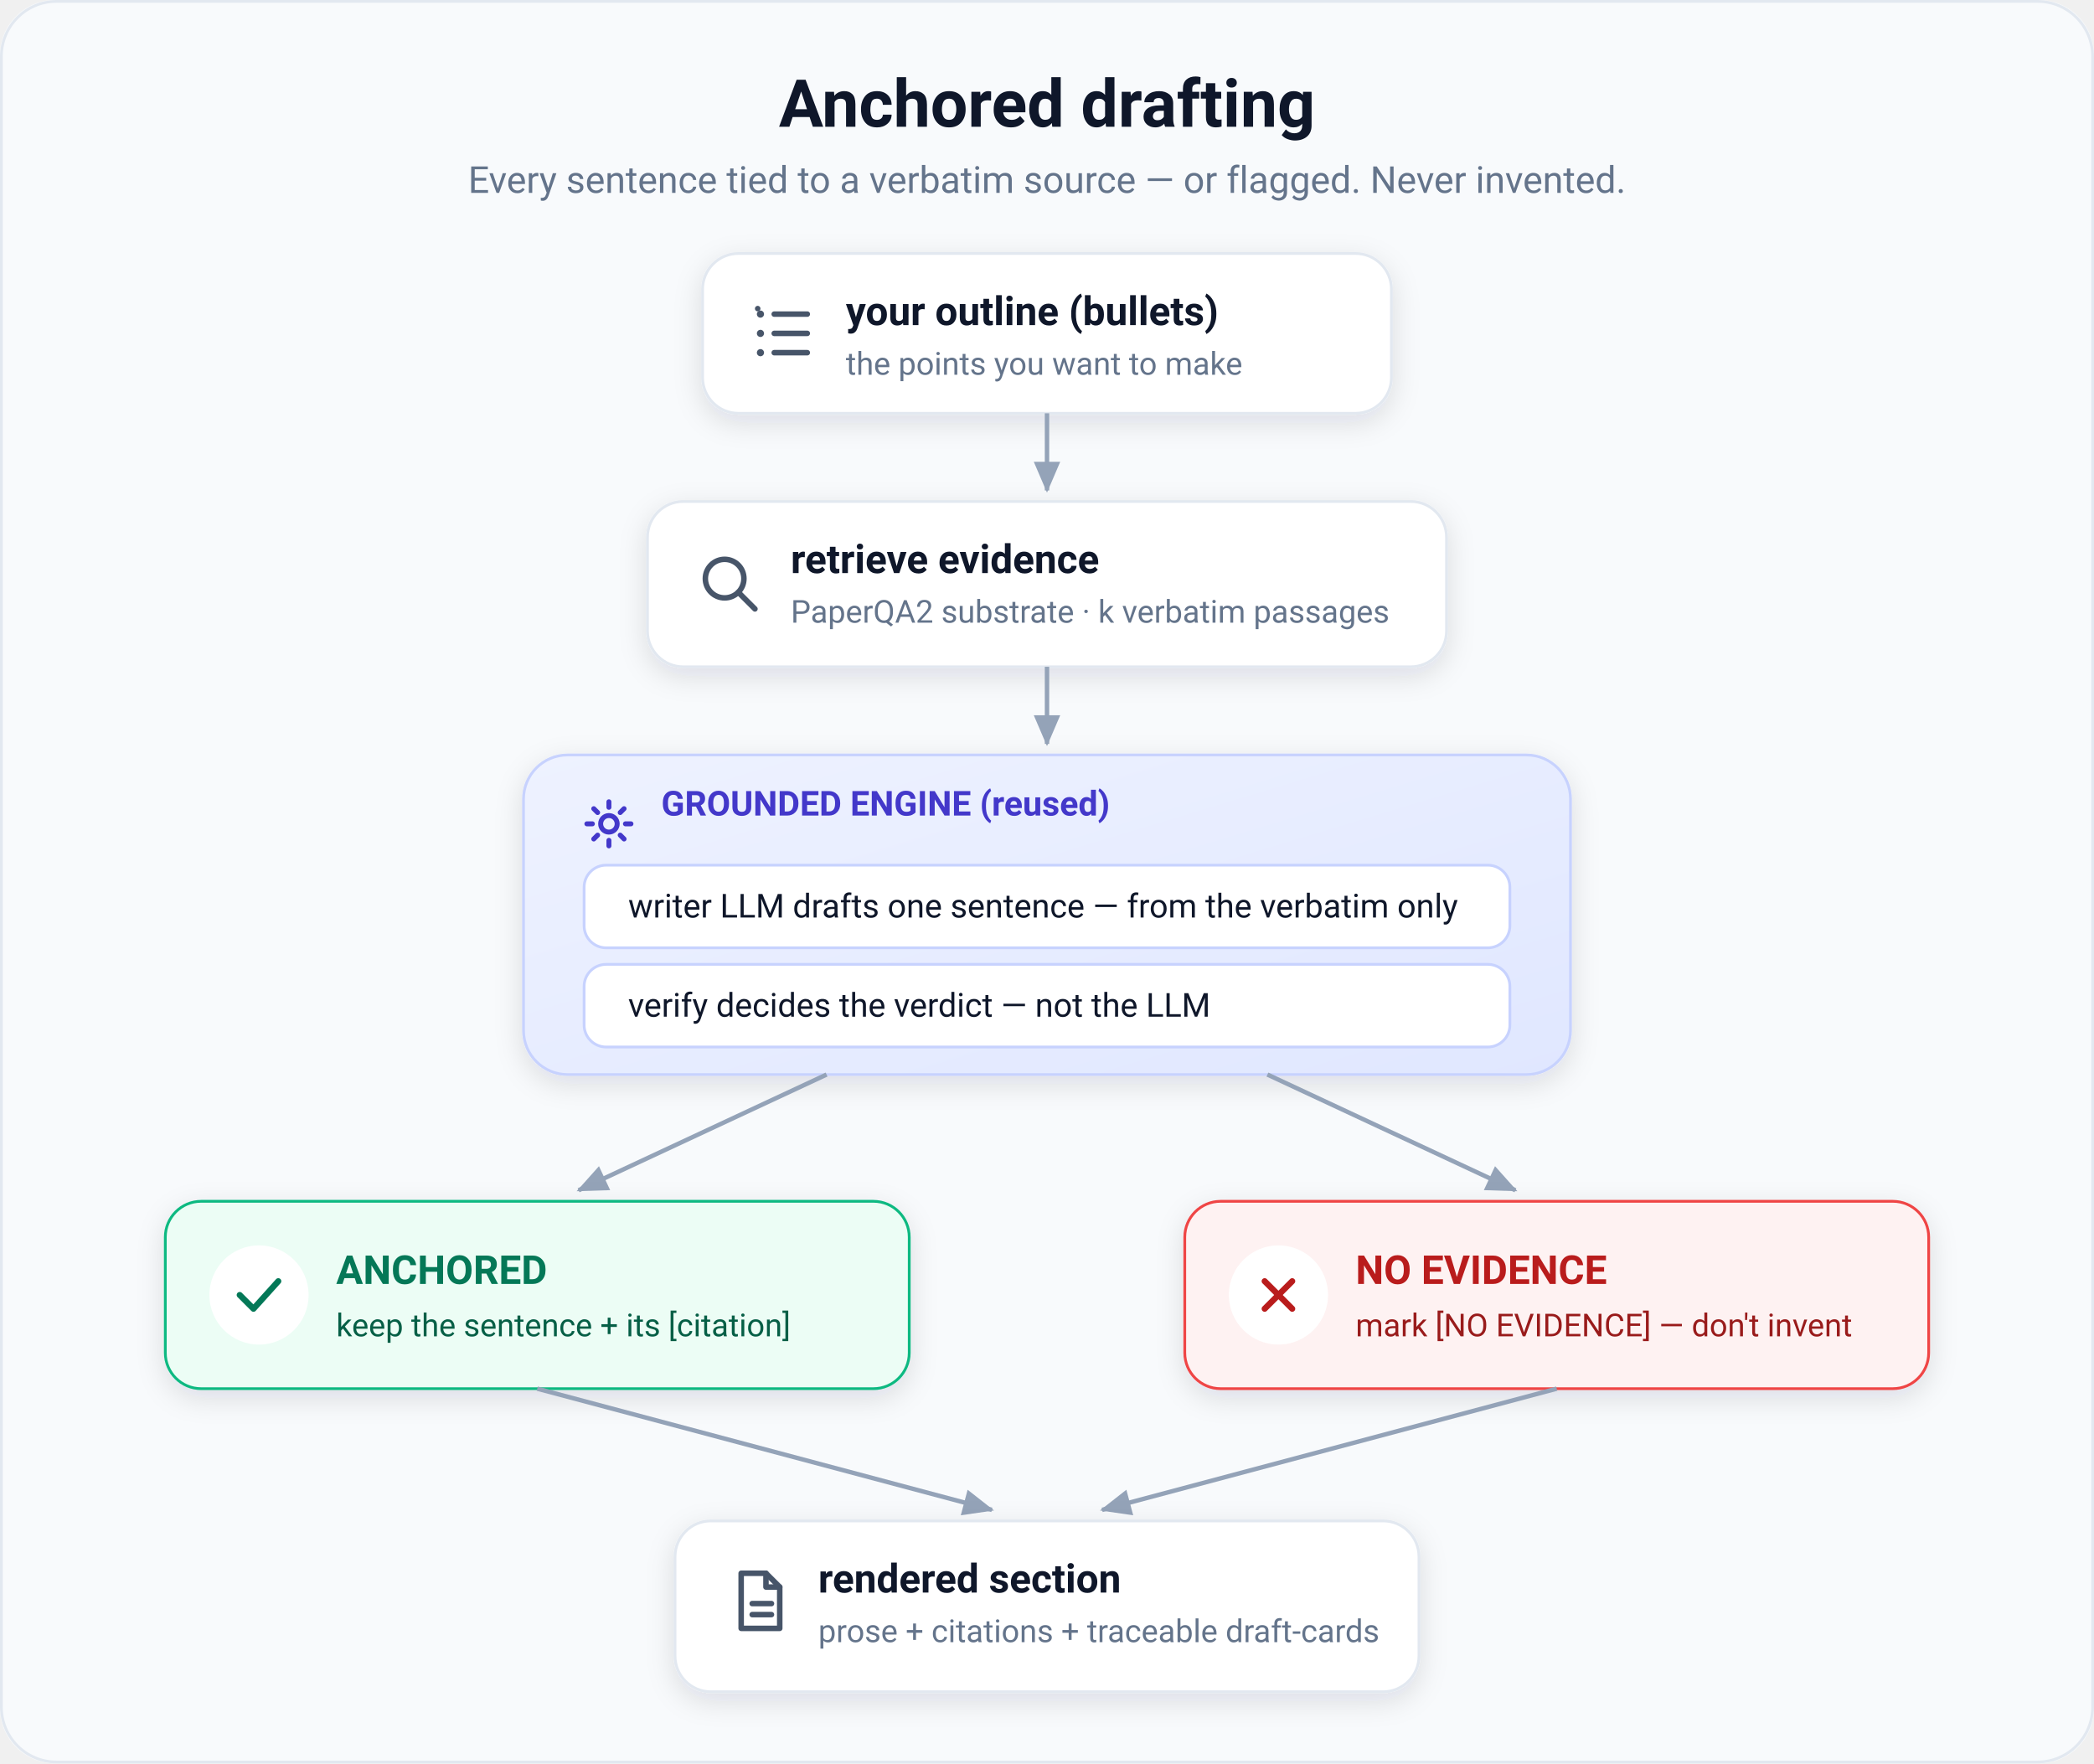
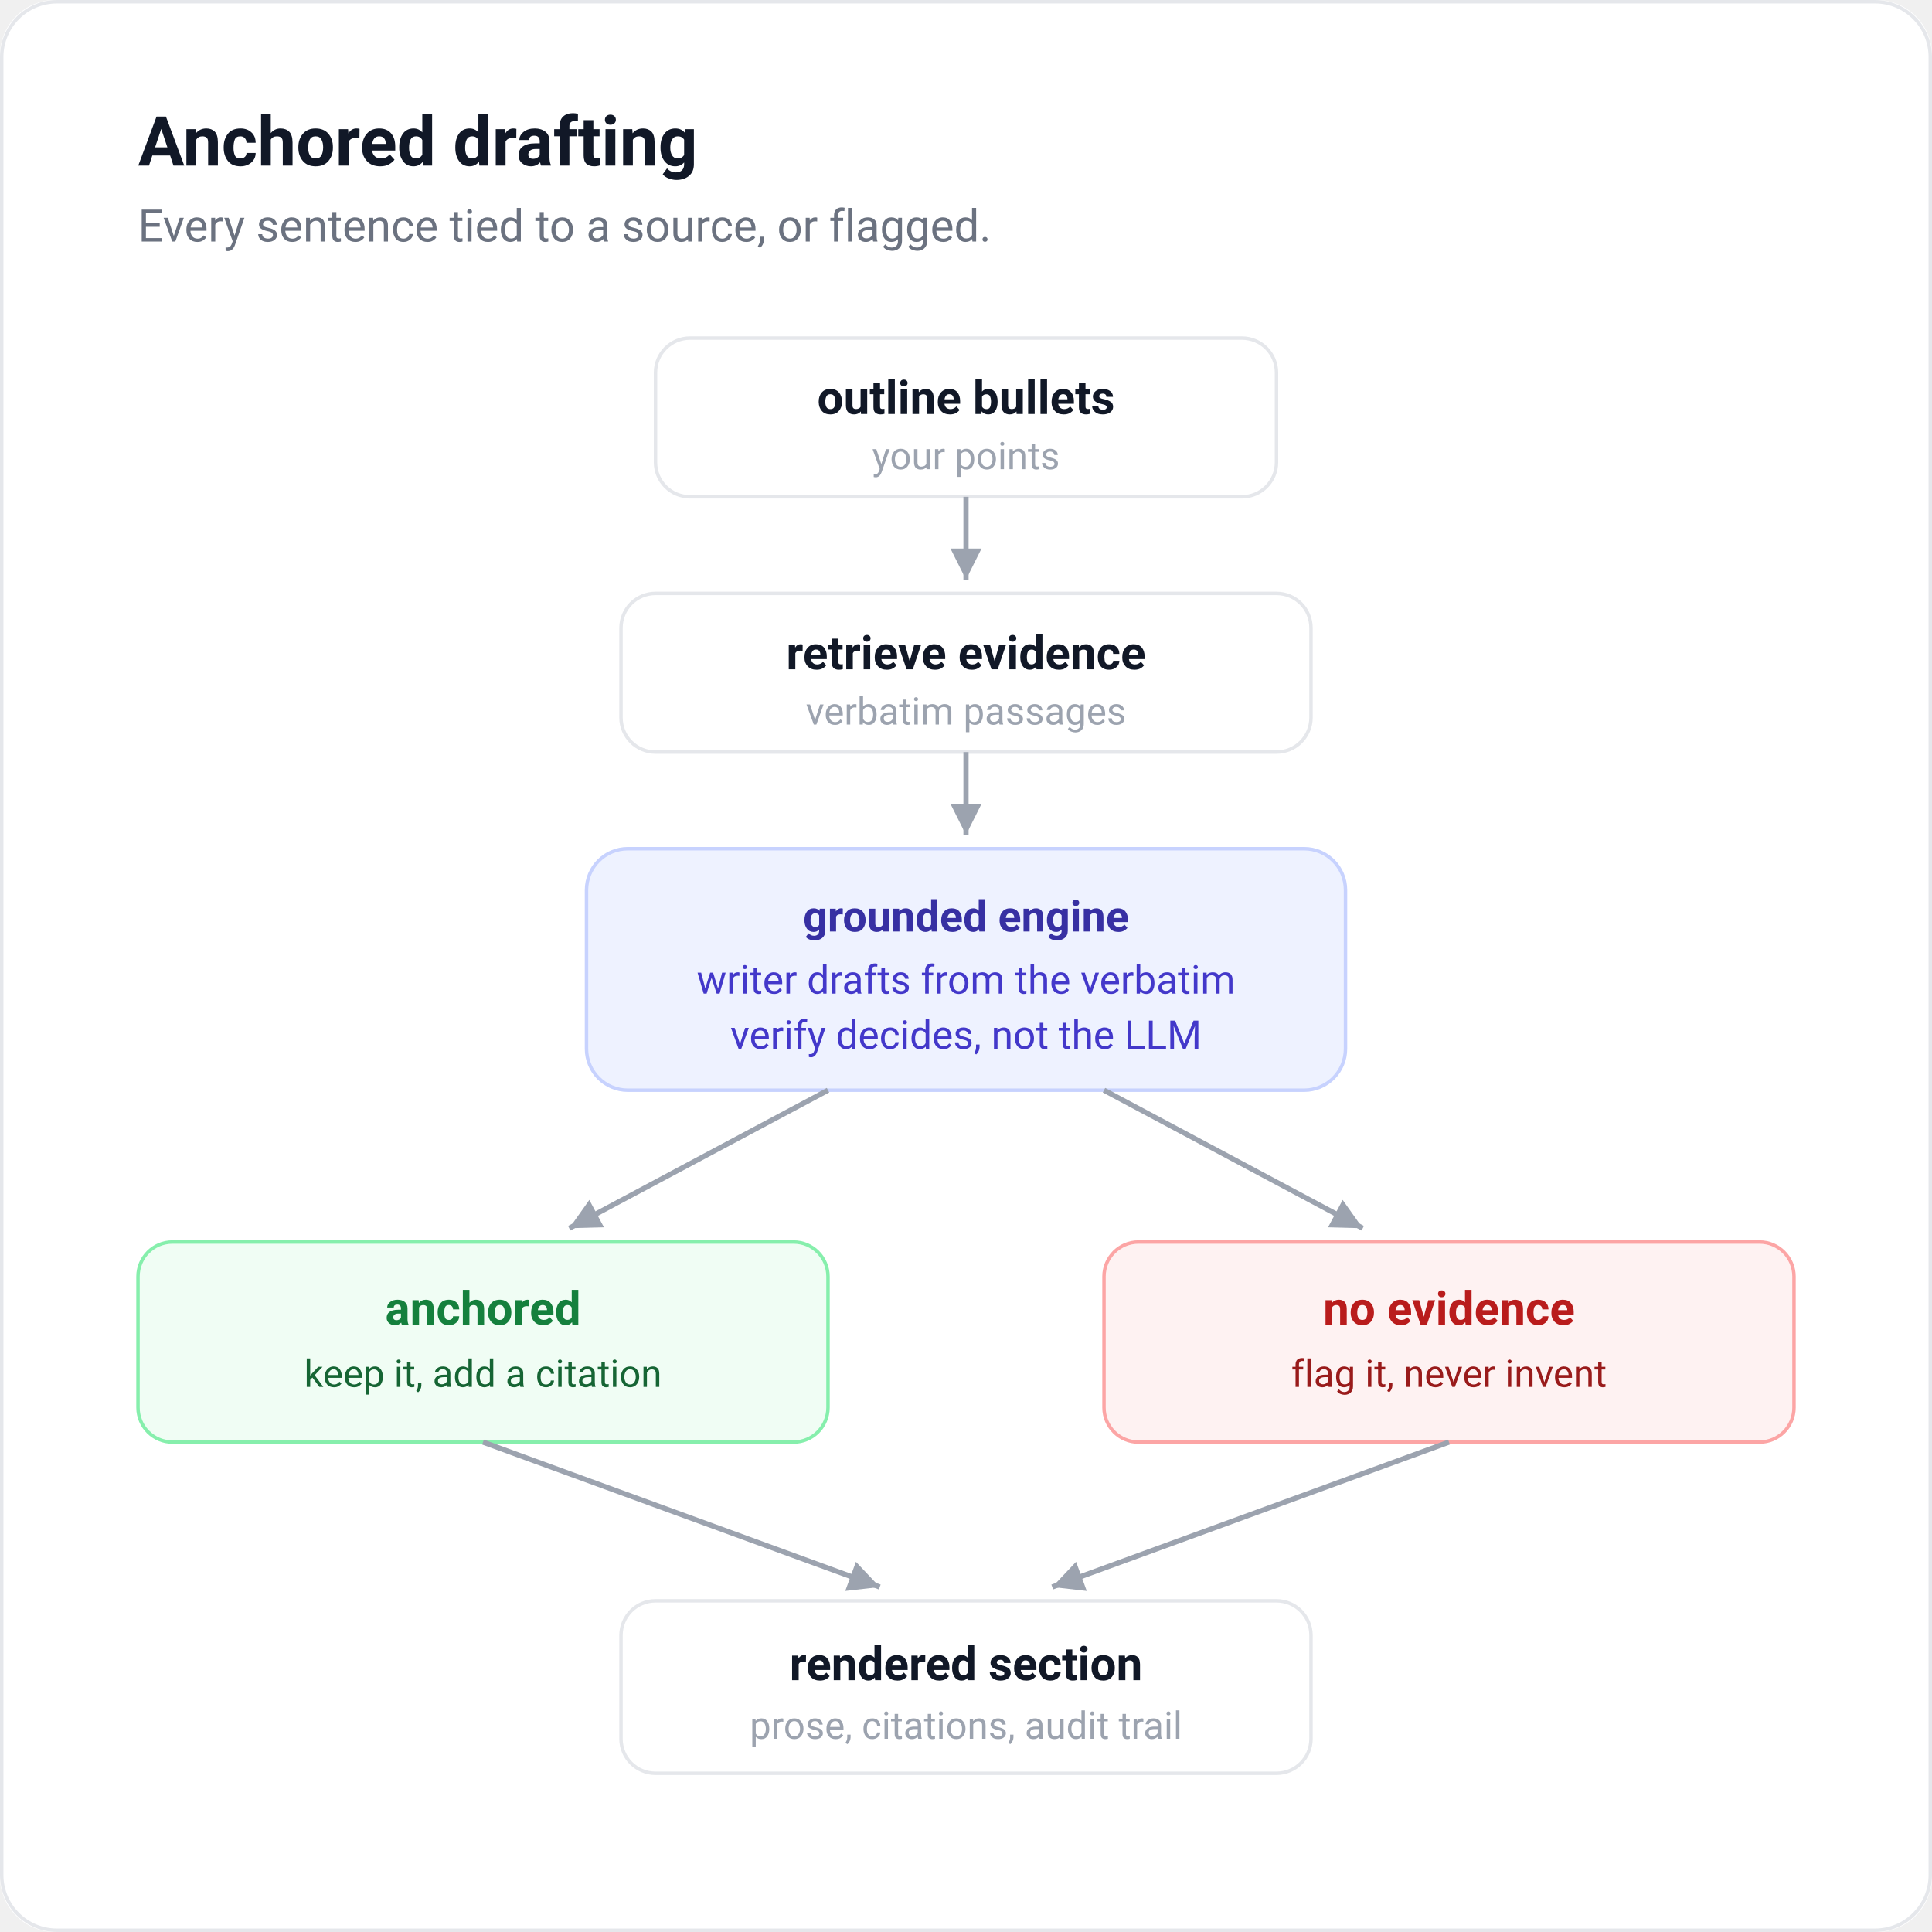
- <svg xmlns="http://www.w3.org/2000/svg" width="760" height="640" viewBox="0 0 760 640" font-family="-apple-system, BlinkMacSystemFont, 'Segoe UI', Roboto, Helvetica, Arial, sans-serif">
+ <svg xmlns="http://www.w3.org/2000/svg" width="560" height="560" viewBox="0 0 560 560" font-family="-apple-system, BlinkMacSystemFont, 'Segoe UI', Roboto, Helvetica, Arial, sans-serif">
  <defs>
-     <linearGradient id="eng" x1="0" y1="0" x2="1" y2="1">
-       <stop offset="0" stop-color="#eef2ff" />
-       <stop offset="1" stop-color="#e0e7ff" />
-     </linearGradient>
-     <marker id="ar" markerWidth="9" markerHeight="9" refX="6.5" refY="3" orient="auto">
-       <path d="M0,0 L7,3 L0,6 Z" fill="#94a3b8" />
+     <marker id="a" markerWidth="8" markerHeight="8" refX="6" refY="3" orient="auto">
+       <path d="M0,0 L6,3 L0,6 Z" fill="#9ca3af" />
    </marker>
-     <filter id="s2" x="-30%" y="-30%" width="160%" height="160%">
-       <feDropShadow dx="0" dy="3" stdDeviation="5" flood-color="#1e293b" flood-opacity="0.12" />
-     </filter>
  </defs>
-   <rect x="0" y="0" width="760" height="640" rx="20" fill="#f8fafc" />
-   <rect x="0.5" y="0.5" width="759" height="639" rx="20" fill="none" stroke="#e2e8f0" />
-   <text x="380" y="46" text-anchor="middle" font-size="24" font-weight="700" fill="#0f172a">Anchored drafting</text>
-   <text x="380" y="70" text-anchor="middle" font-size="13.5" fill="#64748b">Every sentence tied to a verbatim source — or flagged. Never invented.</text>
-   <g transform="translate(255,92)">
-     <rect width="250" height="58" rx="13" fill="#ffffff" stroke="#e2e8f0" filter="url(#s2)" />
-     <g transform="translate(20,20)" stroke="#475569" stroke-width="2" fill="none" stroke-linecap="round">
-       <line x1="0" y1="0" x2="0" y2="0" />
-       <circle cx="1" cy="2" r="1.3" fill="#475569" stroke="none" />
-       <line x1="6" y1="2" x2="18" y2="2" />
-       <circle cx="1" cy="9" r="1.3" fill="#475569" stroke="none" />
-       <line x1="6" y1="9" x2="18" y2="9" />
-       <circle cx="1" cy="16" r="1.3" fill="#475569" stroke="none" />
-       <line x1="6" y1="16" x2="18" y2="16" />
-     </g>
-     <text x="52" y="26" font-size="14.5" font-weight="600" fill="#0f172a">your outline (bullets)</text>
-     <text x="52" y="44" font-size="11.5" fill="#64748b">the points you want to make</text>
-   </g>
-   <line x1="380" y1="150" x2="380" y2="178" stroke="#94a3b8" stroke-width="1.6" marker-end="url(#ar)" />
-   <g transform="translate(235,182)">
-     <rect width="290" height="60" rx="13" fill="#ffffff" stroke="#e2e8f0" filter="url(#s2)" />
-     <g transform="translate(20,20)" stroke="#475569" stroke-width="2" fill="none" stroke-linecap="round">
-       <circle cx="8" cy="8" r="7" />
-       <line x1="13" y1="13" x2="19" y2="19" />
-     </g>
-     <text x="52" y="26" font-size="14.5" font-weight="600" fill="#0f172a">retrieve evidence</text>
-     <text x="52" y="44" font-size="11.5" fill="#64748b">PaperQA2 substrate · k verbatim passages</text>
-   </g>
-   <line x1="380" y1="242" x2="380" y2="270" stroke="#94a3b8" stroke-width="1.6" marker-end="url(#ar)" />
-   <g transform="translate(190,274)">
-     <rect width="380" height="116" rx="16" fill="url(#eng)" stroke="#c7d2fe" filter="url(#s2)" />
-     <g transform="translate(22,16)" stroke="#4338ca" stroke-width="1.8" fill="none" stroke-linecap="round" stroke-linejoin="round">
-       <circle cx="9" cy="9" r="3" />
-       <path d="M9 1v2M9 15v2M1 9h2M15 9h2M3.5 3.5l1.4 1.4M13.1 13.1l1.4 1.4M3.5 14.5l1.4-1.4M13.1 4.9l1.4-1.4" />
-     </g>
-     <text x="50" y="22" font-size="12.5" font-weight="700" fill="#4338ca">GROUNDED ENGINE (reused)</text>
-     <rect x="22" y="40" width="336" height="30" rx="8" fill="#ffffff" stroke="#c7d2fe" />
-     <text x="38" y="59" font-size="12" fill="#0f172a">writer LLM drafts one sentence — from the verbatim only</text>
-     <rect x="22" y="76" width="336" height="30" rx="8" fill="#ffffff" stroke="#c7d2fe" />
-     <text x="38" y="95" font-size="12" fill="#0f172a">verify decides the verdict — not the LLM</text>
-   </g>
-   <path d="M300 390 L210 432" fill="none" stroke="#94a3b8" stroke-width="1.6" marker-end="url(#ar)" />
-   <path d="M460 390 L550 432" fill="none" stroke="#94a3b8" stroke-width="1.6" marker-end="url(#ar)" />
-   <g transform="translate(60,436)">
-     <rect width="270" height="68" rx="13" fill="#ecfdf5" stroke="#10b981" filter="url(#s2)" />
-     <circle cx="34" cy="34" r="18" fill="#ffffff" />
-     <g transform="translate(25,25)" stroke="#047857" stroke-width="2.2" fill="none" stroke-linecap="round" stroke-linejoin="round">
-       <polyline points="2,9 7,14 16,4" />
-     </g>
-     <text x="62" y="30" font-size="14.5" font-weight="700" fill="#047857">ANCHORED</text>
-     <text x="62" y="49" font-size="11.5" fill="#065f46">keep the sentence + its [citation]</text>
-   </g>
-   <g transform="translate(430,436)">
-     <rect width="270" height="68" rx="13" fill="#fef2f2" stroke="#ef4444" filter="url(#s2)" />
-     <circle cx="34" cy="34" r="18" fill="#ffffff" />
-     <g transform="translate(26,26)" stroke="#b91c1c" stroke-width="2.2" fill="none" stroke-linecap="round">
-       <line x1="3" y1="3" x2="13" y2="13" />
-       <line x1="13" y1="3" x2="3" y2="13" />
-     </g>
-     <text x="62" y="30" font-size="14.5" font-weight="700" fill="#b91c1c">NO EVIDENCE</text>
-     <text x="62" y="49" font-size="11.5" fill="#991b1b">mark [NO EVIDENCE] — don't invent</text>
-   </g>
-   <path d="M195 504 L360 548" fill="none" stroke="#94a3b8" stroke-width="1.6" marker-end="url(#ar)" />
-   <path d="M565 504 L400 548" fill="none" stroke="#94a3b8" stroke-width="1.6" marker-end="url(#ar)" />
-   <g transform="translate(245,552)">
-     <rect width="270" height="62" rx="13" fill="#ffffff" stroke="#e2e8f0" filter="url(#s2)" />
-     <g transform="translate(20,18)" stroke="#475569" stroke-width="2" fill="none" stroke-linecap="round" stroke-linejoin="round">
-       <path d="M4 1h9l5 5v15H4z" />
-       <polyline points="13,1 13,6 18,6" />
-       <line x1="8" y1="12" x2="15" y2="12" />
-       <line x1="8" y1="16" x2="15" y2="16" />
-     </g>
-     <text x="52" y="26" font-size="14.5" font-weight="600" fill="#0f172a">rendered section</text>
-     <text x="52" y="44" font-size="11.5" fill="#64748b">prose + citations + traceable draft-cards</text>
-   </g>
+   <rect x="0" y="0" width="560" height="560" rx="16" fill="#ffffff" />
+   <rect x="0.5" y="0.5" width="559" height="559" rx="16" fill="none" stroke="#e5e7eb" />
+   <text x="40" y="48" font-size="20" font-weight="700" fill="#111827">Anchored drafting</text>
+   <text x="40" y="70" font-size="13" fill="#6b7280">Every sentence tied to a source, or flagged.</text>
+   <rect x="190" y="98" width="180" height="46" rx="10" fill="#ffffff" stroke="#e5e7eb" />
+   <text x="280" y="120" text-anchor="middle" font-size="13.5" font-weight="600" fill="#111827">outline bullets</text>
+   <text x="280" y="136" text-anchor="middle" font-size="11" fill="#9ca3af">your points</text>
+   <line x1="280" y1="144" x2="280" y2="168" stroke="#9ca3af" stroke-width="1.5" marker-end="url(#a)" />
+   <rect x="180" y="172" width="200" height="46" rx="10" fill="#ffffff" stroke="#e5e7eb" />
+   <text x="280" y="194" text-anchor="middle" font-size="13.5" font-weight="600" fill="#111827">retrieve evidence</text>
+   <text x="280" y="210" text-anchor="middle" font-size="11" fill="#9ca3af">verbatim passages</text>
+   <line x1="280" y1="218" x2="280" y2="242" stroke="#9ca3af" stroke-width="1.5" marker-end="url(#a)" />
+   <rect x="170" y="246" width="220" height="70" rx="12" fill="#eef2ff" stroke="#c7d2fe" />
+   <text x="280" y="270" text-anchor="middle" font-size="12.5" font-weight="700" fill="#3730a3">grounded engine</text>
+   <text x="280" y="288" text-anchor="middle" font-size="11.5" fill="#4338ca">writer drafts from the verbatim</text>
+   <text x="280" y="304" text-anchor="middle" font-size="11.5" fill="#4338ca">verify decides, not the LLM</text>
+   <line x1="240" y1="316" x2="165" y2="356" stroke="#9ca3af" stroke-width="1.5" marker-end="url(#a)" />
+   <line x1="320" y1="316" x2="395" y2="356" stroke="#9ca3af" stroke-width="1.5" marker-end="url(#a)" />
+   <rect x="40" y="360" width="200" height="58" rx="10" fill="#f0fdf4" stroke="#86efac" />
+   <text x="140" y="384" text-anchor="middle" font-size="13.5" font-weight="700" fill="#15803d">anchored</text>
+   <text x="140" y="402" text-anchor="middle" font-size="11" fill="#166534">keep it, add a citation</text>
+   <rect x="320" y="360" width="200" height="58" rx="10" fill="#fef2f2" stroke="#fca5a5" />
+   <text x="420" y="384" text-anchor="middle" font-size="13.5" font-weight="700" fill="#b91c1c">no evidence</text>
+   <text x="420" y="402" text-anchor="middle" font-size="11" fill="#991b1b">flag it, never invent</text>
+   <line x1="140" y1="418" x2="255" y2="460" stroke="#9ca3af" stroke-width="1.5" marker-end="url(#a)" />
+   <line x1="420" y1="418" x2="305" y2="460" stroke="#9ca3af" stroke-width="1.5" marker-end="url(#a)" />
+   <rect x="180" y="464" width="200" height="50" rx="10" fill="#ffffff" stroke="#e5e7eb" />
+   <text x="280" y="487" text-anchor="middle" font-size="13.5" font-weight="600" fill="#111827">rendered section</text>
+   <text x="280" y="504" text-anchor="middle" font-size="11" fill="#9ca3af">prose, citations, audit trail</text>
</svg>
